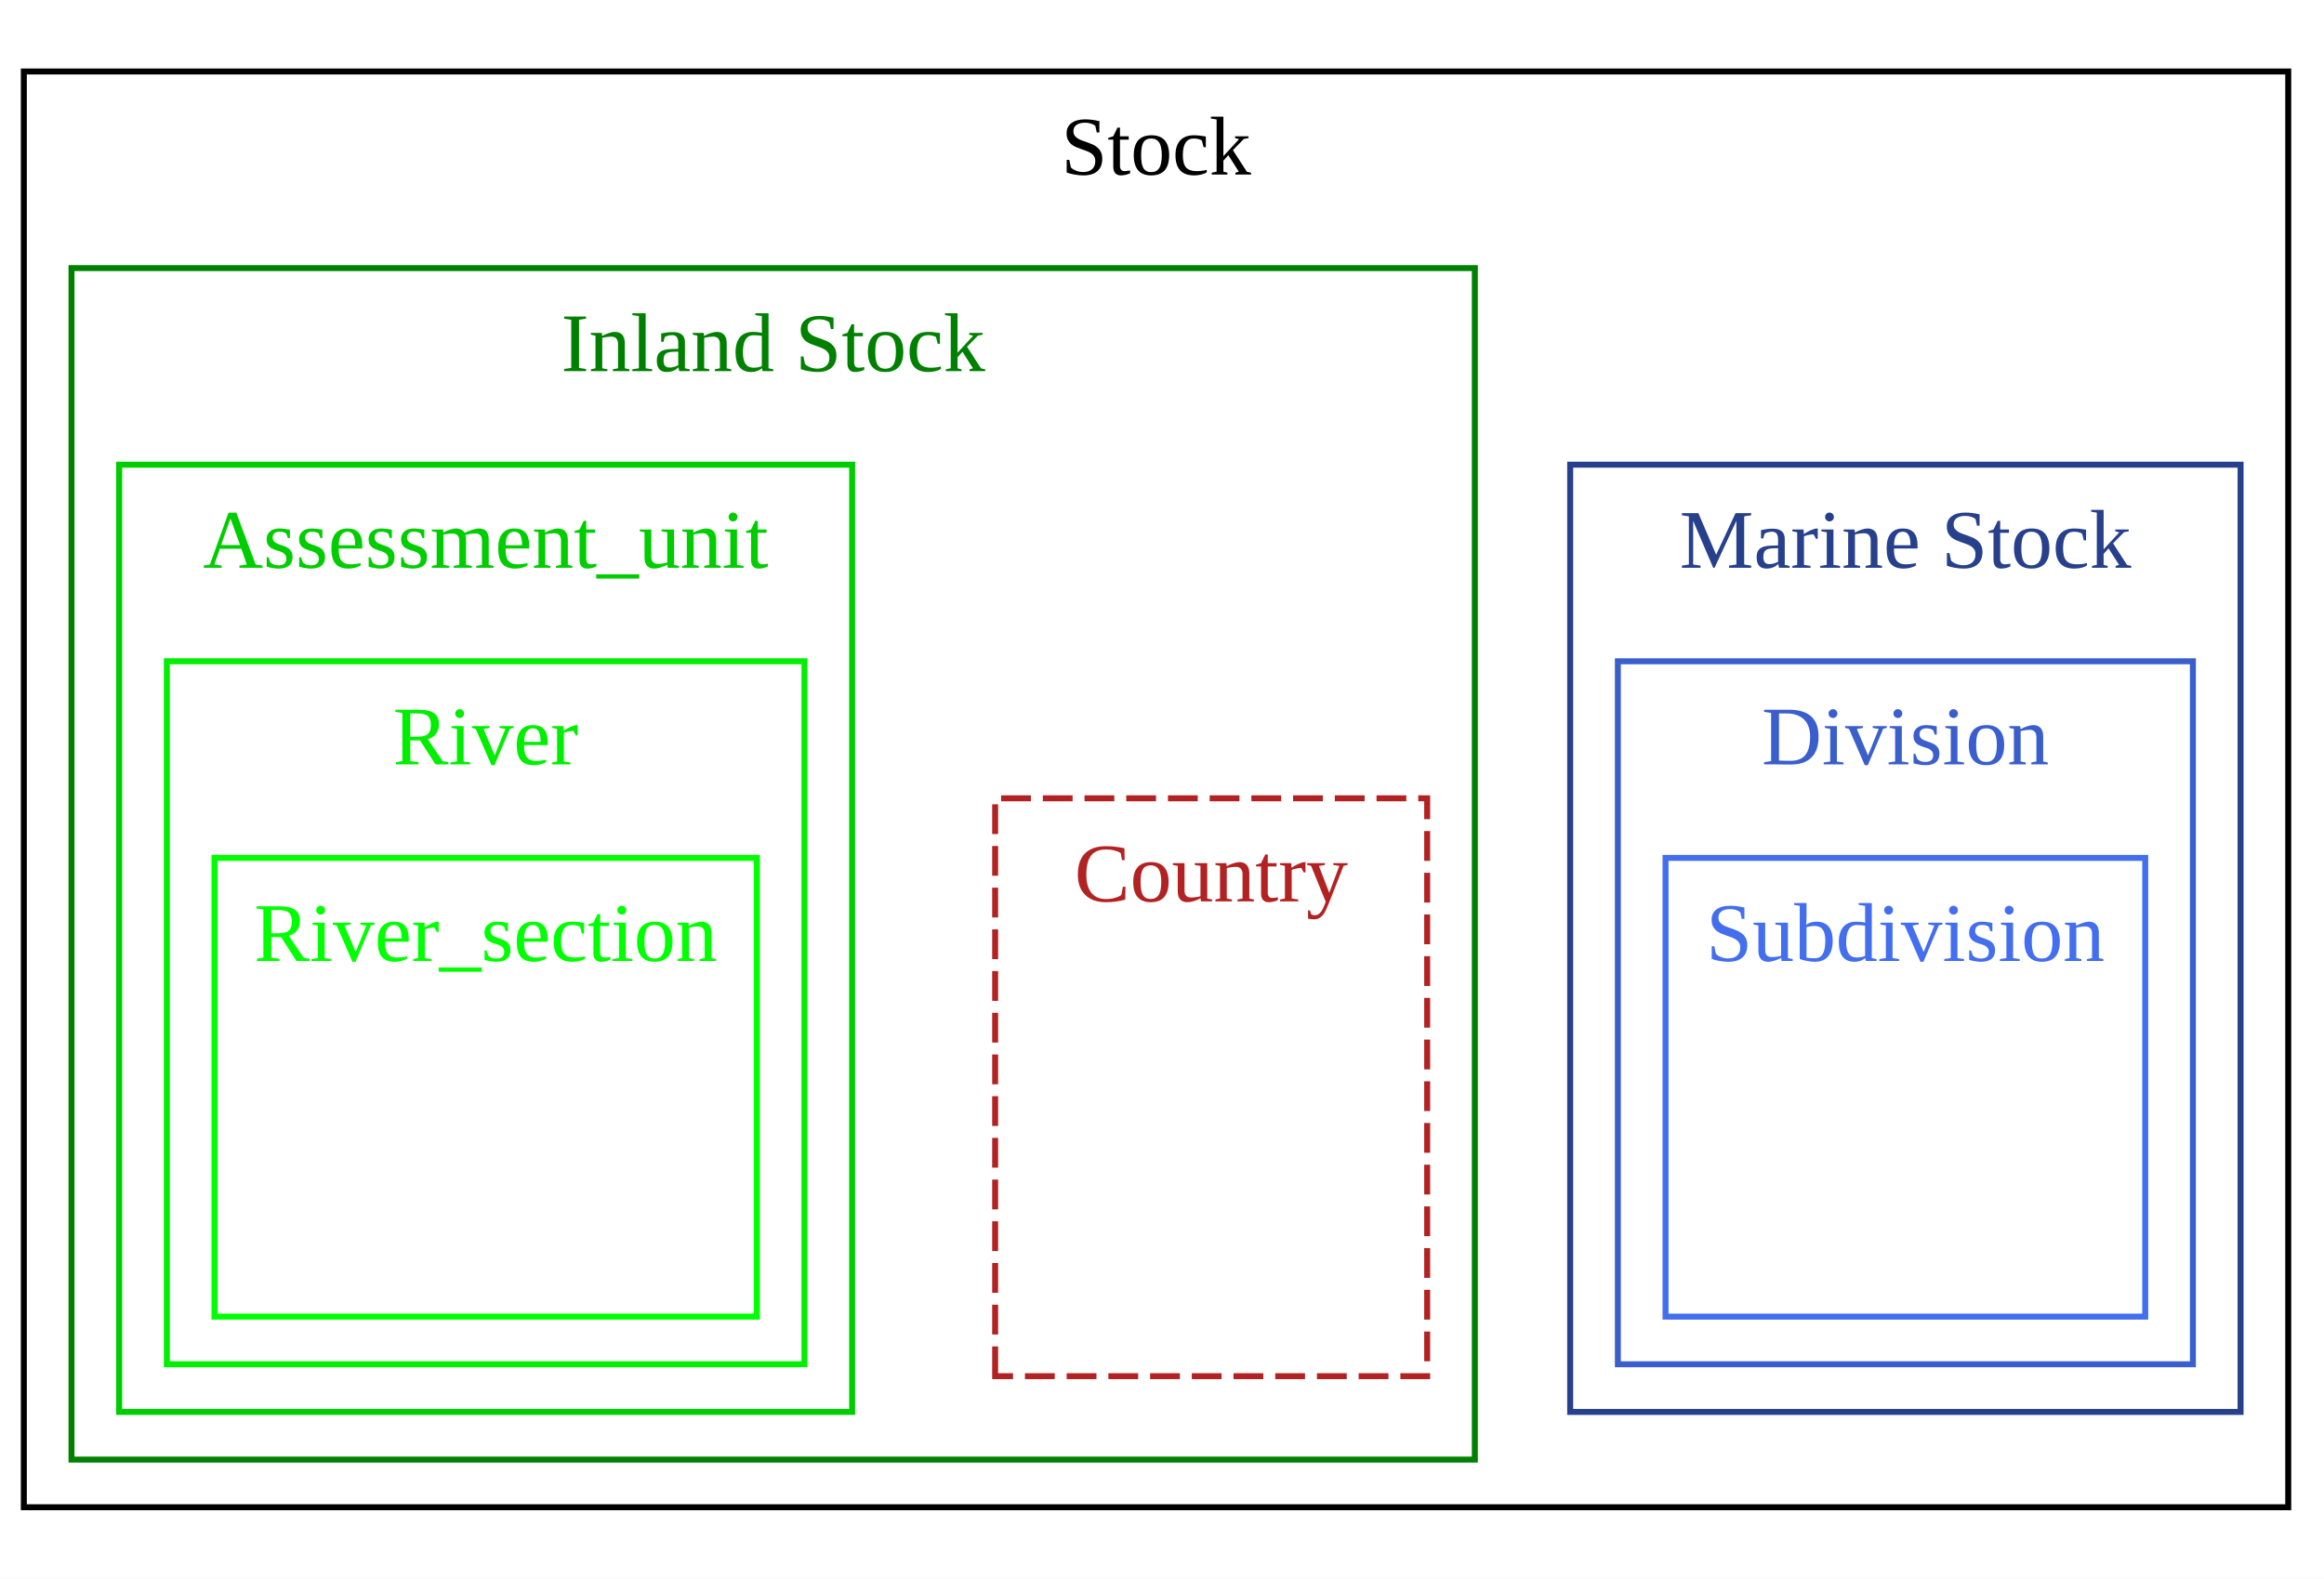
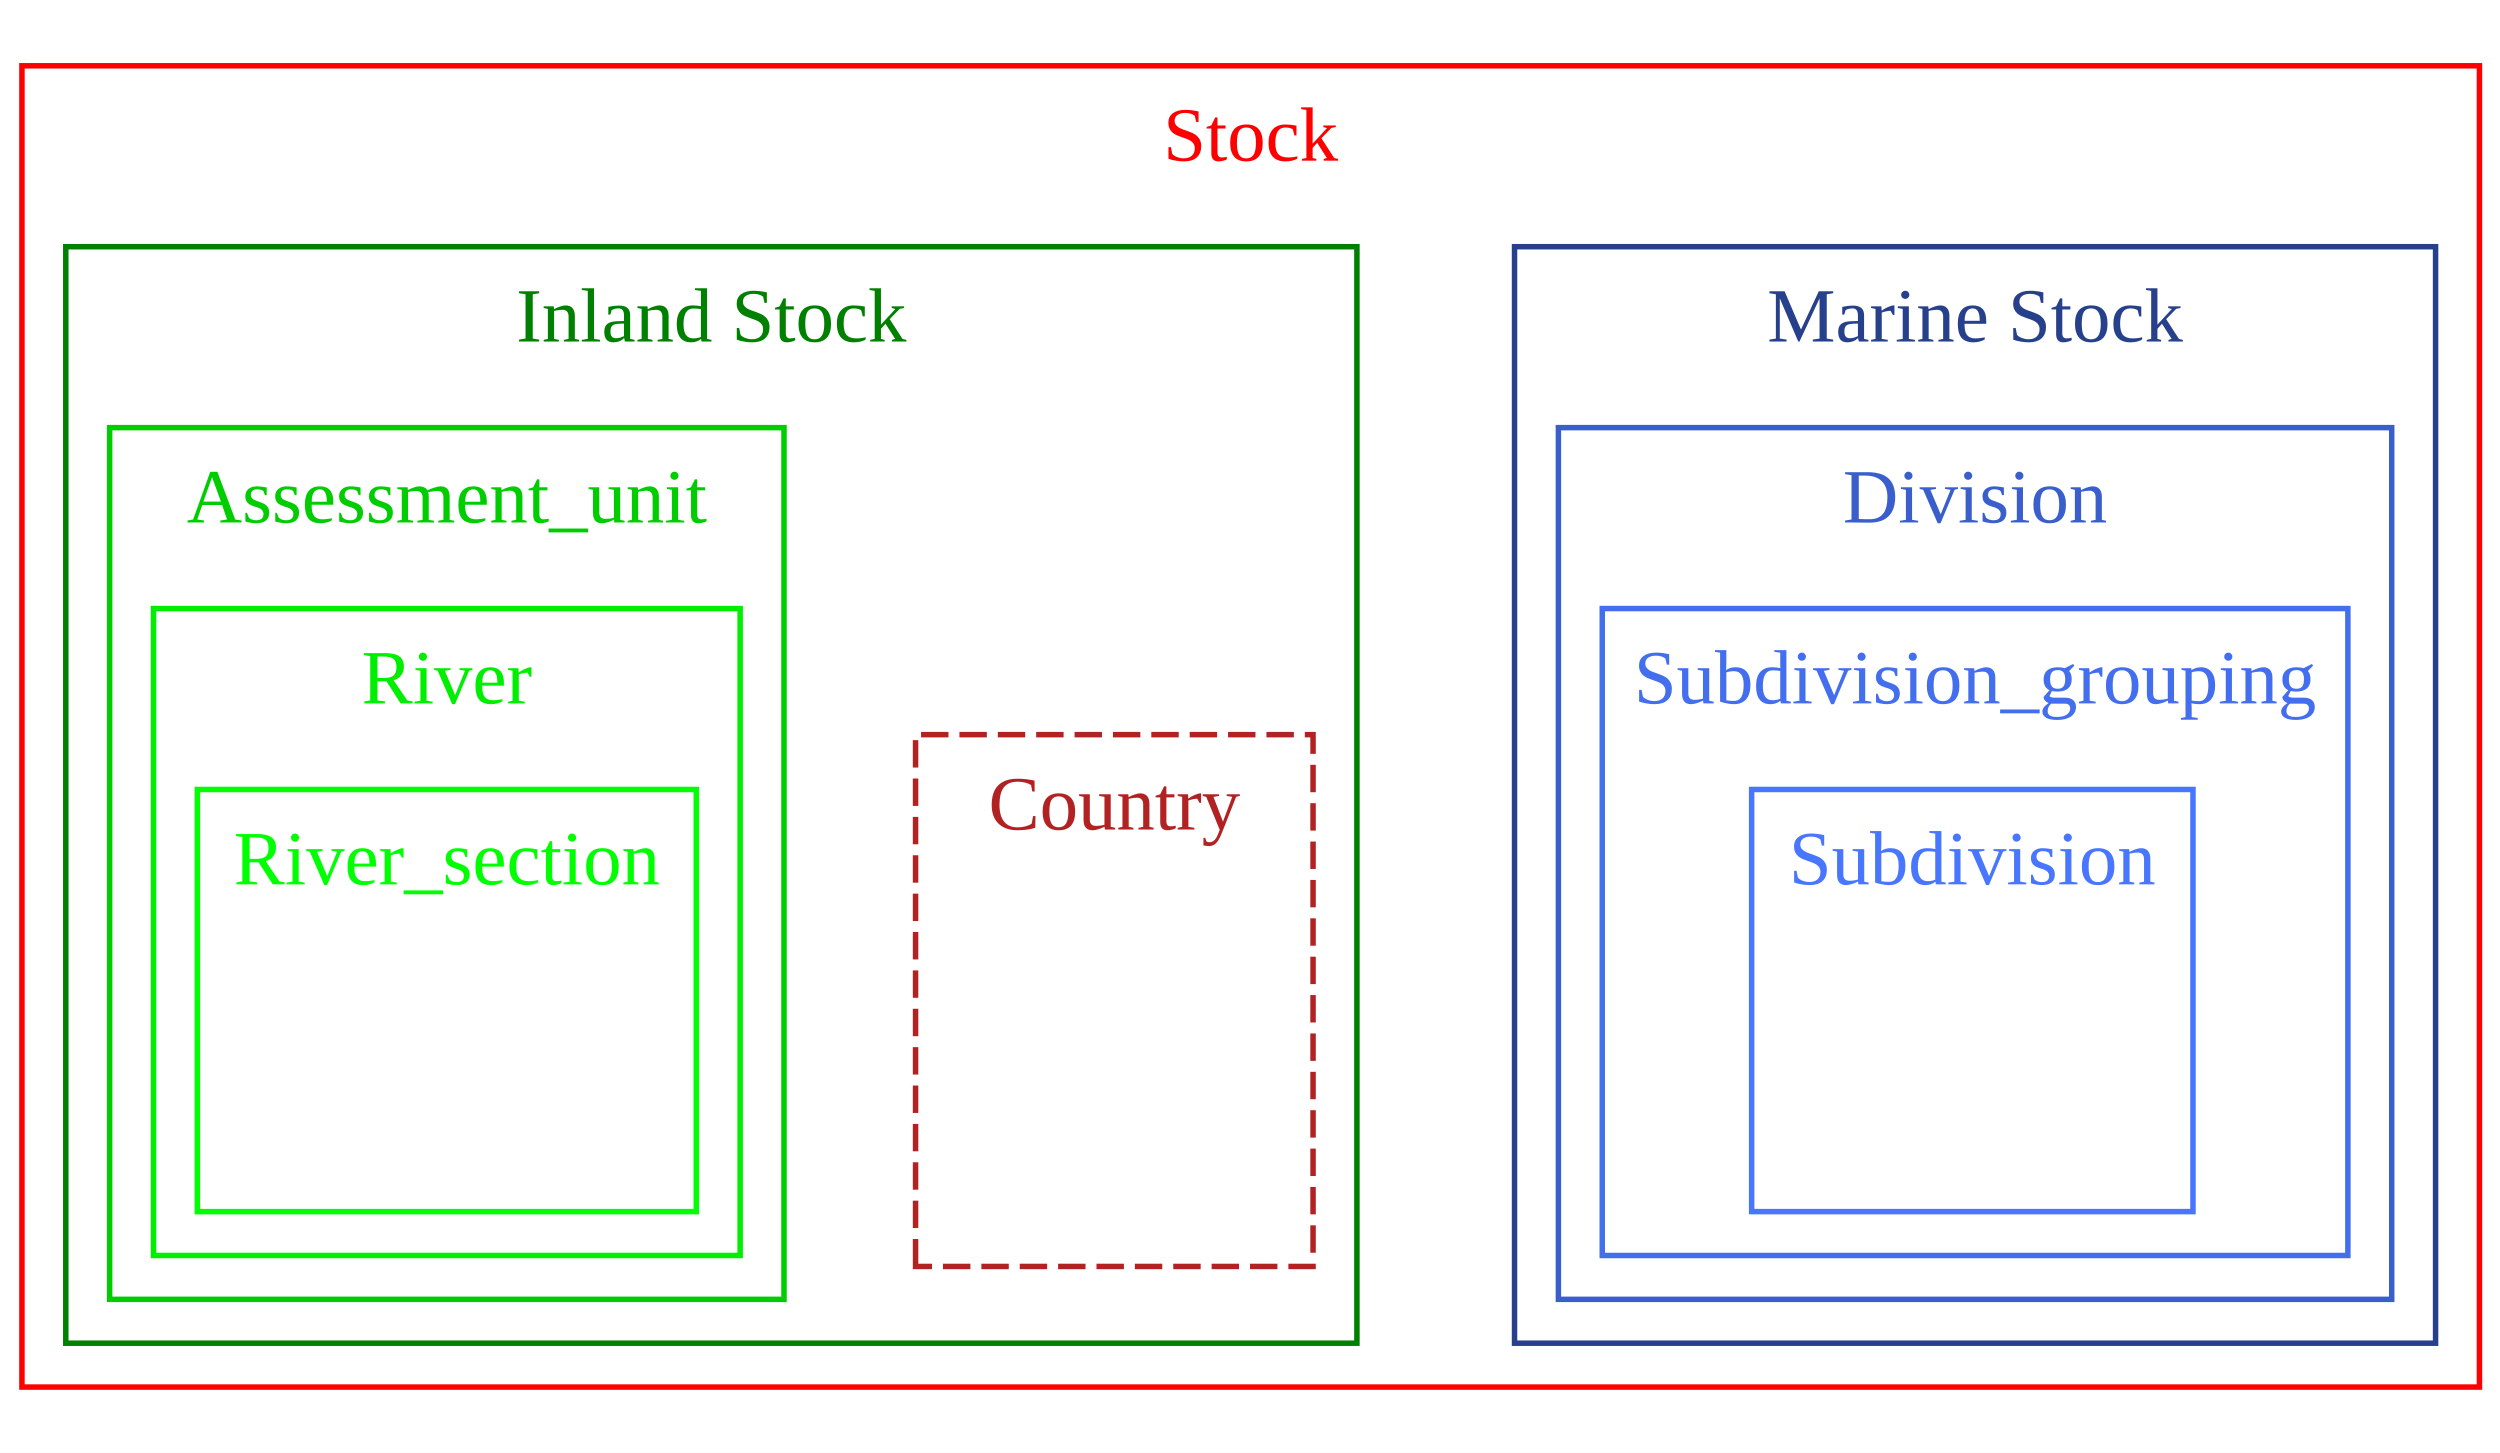
- <svg xmlns="http://www.w3.org/2000/svg" width="390pt" height="265pt" viewBox="0.00 0.00 390.00 265.00">
+ <svg xmlns="http://www.w3.org/2000/svg" width="456pt" height="265pt" viewBox="0.00 0.00 456.00 265.00">
  <g id="graph0" class="graph" transform="scale(1 1) rotate(0) translate(4 261)">
-     <polygon fill="white" stroke="none" points="-4,4 -4,-261 386.25,-261 386.25,4 -4,4" />
+     <polygon fill="white" stroke="none" points="-4,4 -4,-261 452.25,-261 452.25,4 -4,4" />
    <g id="clust1" class="cluster">
-       <polygon fill="none" stroke="black" points="0,-8 0,-249 380,-249 380,-8 0,-8" />
-       <text xml:space="preserve" text-anchor="middle" x="190" y="-231.7" font-family="Times New Roman,serif" font-size="14.00">Stock</text>
+       <polygon fill="none" stroke="red" points="0,-8 0,-249 448.25,-249 448.25,-8 0,-8" />
+       <text xml:space="preserve" text-anchor="middle" x="224.12" y="-231.7" font-family="Times New Roman,serif" font-size="14.00" fill="red">Stock</text>
    </g>
    <g id="clust2" class="cluster">
      <polygon fill="none" stroke="green" points="8,-16 8,-216 243.5,-216 243.5,-16 8,-16" />
      <text xml:space="preserve" text-anchor="middle" x="125.75" y="-198.7" font-family="Times New Roman,serif" font-size="14.00" fill="green">Inland Stock</text>
    </g>
    <g id="clust3" class="cluster">
      <polygon fill="none" stroke="#00cd00" points="16,-24 16,-183 139,-183 139,-24 16,-24" />
      <text xml:space="preserve" text-anchor="middle" x="77.5" y="-165.7" font-family="Times New Roman,serif" font-size="14.00" fill="#00cd00">Assessment_unit</text>
    </g>
    <g id="clust4" class="cluster">
      <polygon fill="none" stroke="#00ee00" points="24,-32 24,-150 131,-150 131,-32 24,-32" />
      <text xml:space="preserve" text-anchor="middle" x="77.5" y="-132.7" font-family="Times New Roman,serif" font-size="14.00" fill="#00ee00">River</text>
    </g>
    <g id="clust5" class="cluster">
      <polygon fill="none" stroke="#00ff00" points="32,-40 32,-117 123,-117 123,-40 32,-40" />
      <text xml:space="preserve" text-anchor="middle" x="77.5" y="-99.7" font-family="Times New Roman,serif" font-size="14.00" fill="#00ff00">River_section</text>
    </g>
    <g id="clust6" class="cluster">
      <polygon fill="none" stroke="firebrick" stroke-dasharray="5,2" points="163,-30 163,-127 235.5,-127 235.5,-30 163,-30" />
      <text xml:space="preserve" text-anchor="middle" x="199.25" y="-109.7" font-family="Times New Roman,serif" font-size="14.00" fill="firebrick">Country</text>
    </g>
    <g id="clust7" class="cluster">
-       <polygon fill="none" stroke="#27408b" points="259.5,-24 259.5,-183 372,-183 372,-24 259.5,-24" />
-       <text xml:space="preserve" text-anchor="middle" x="315.75" y="-165.7" font-family="Times New Roman,serif" font-size="14.00" fill="#27408b">Marine Stock</text>
+       <polygon fill="none" stroke="#27408b" points="272.25,-16 272.25,-216 440.25,-216 440.25,-16 272.25,-16" />
+       <text xml:space="preserve" text-anchor="middle" x="356.25" y="-198.7" font-family="Times New Roman,serif" font-size="14.00" fill="#27408b">Marine Stock</text>
    </g>
    <g id="clust8" class="cluster">
-       <polygon fill="none" stroke="#3a5fcd" points="267.5,-32 267.5,-150 364,-150 364,-32 267.5,-32" />
-       <text xml:space="preserve" text-anchor="middle" x="315.75" y="-132.7" font-family="Times New Roman,serif" font-size="14.00" fill="#3a5fcd">Division</text>
+       <polygon fill="none" stroke="#3a5fcd" points="280.25,-24 280.25,-183 432.25,-183 432.25,-24 280.25,-24" />
+       <text xml:space="preserve" text-anchor="middle" x="356.25" y="-165.7" font-family="Times New Roman,serif" font-size="14.00" fill="#3a5fcd">Division</text>
    </g>
    <g id="clust9" class="cluster">
-       <polygon fill="none" stroke="#436eee" points="275.5,-40 275.5,-117 356,-117 356,-40 275.5,-40" />
-       <text xml:space="preserve" text-anchor="middle" x="315.75" y="-99.7" font-family="Times New Roman,serif" font-size="14.00" fill="#436eee">Subdivision</text>
+       <polygon fill="none" stroke="#436eee" points="288.25,-32 288.25,-150 424.25,-150 424.25,-32 288.25,-32" />
+       <text xml:space="preserve" text-anchor="middle" x="356.25" y="-132.7" font-family="Times New Roman,serif" font-size="14.00" fill="#436eee">Subdivision_grouping</text>
+     </g>
+     <g id="clust10" class="cluster">
+       <polygon fill="none" stroke="#4876ff" points="315.5,-40 315.5,-117 396,-117 396,-40 315.5,-40" />
+       <text xml:space="preserve" text-anchor="middle" x="355.75" y="-99.7" font-family="Times New Roman,serif" font-size="14.00" fill="#4876ff">Subdivision</text>
    </g>
  </g>
</svg>
